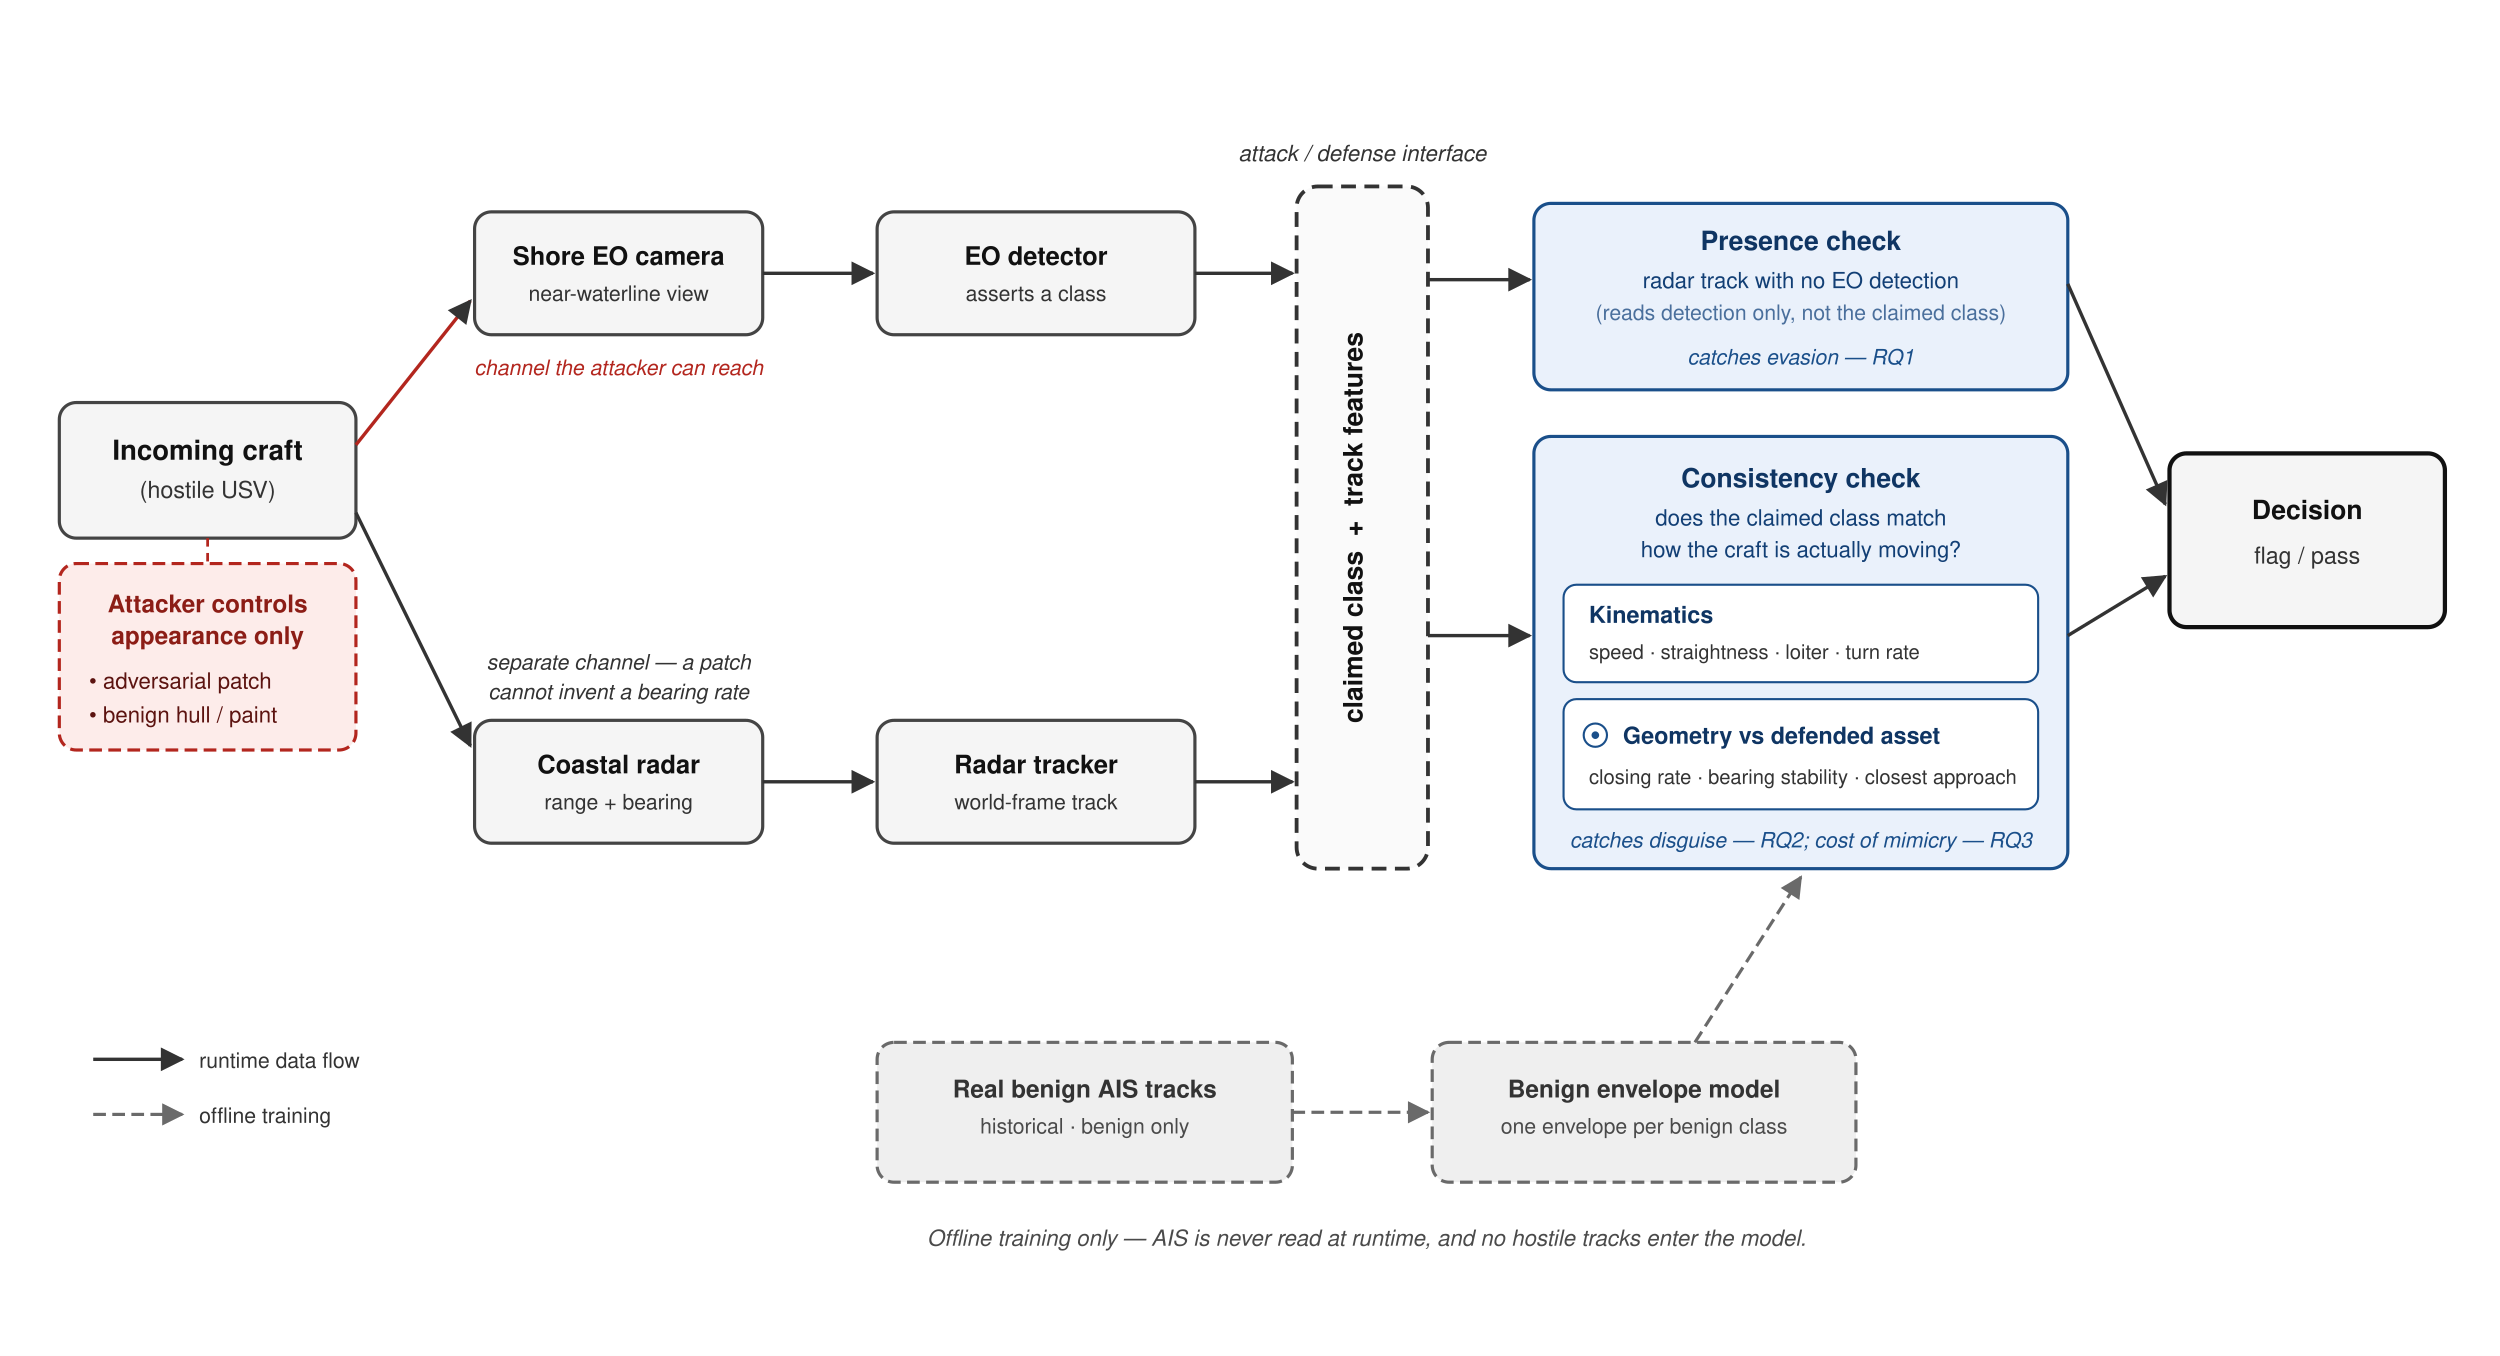
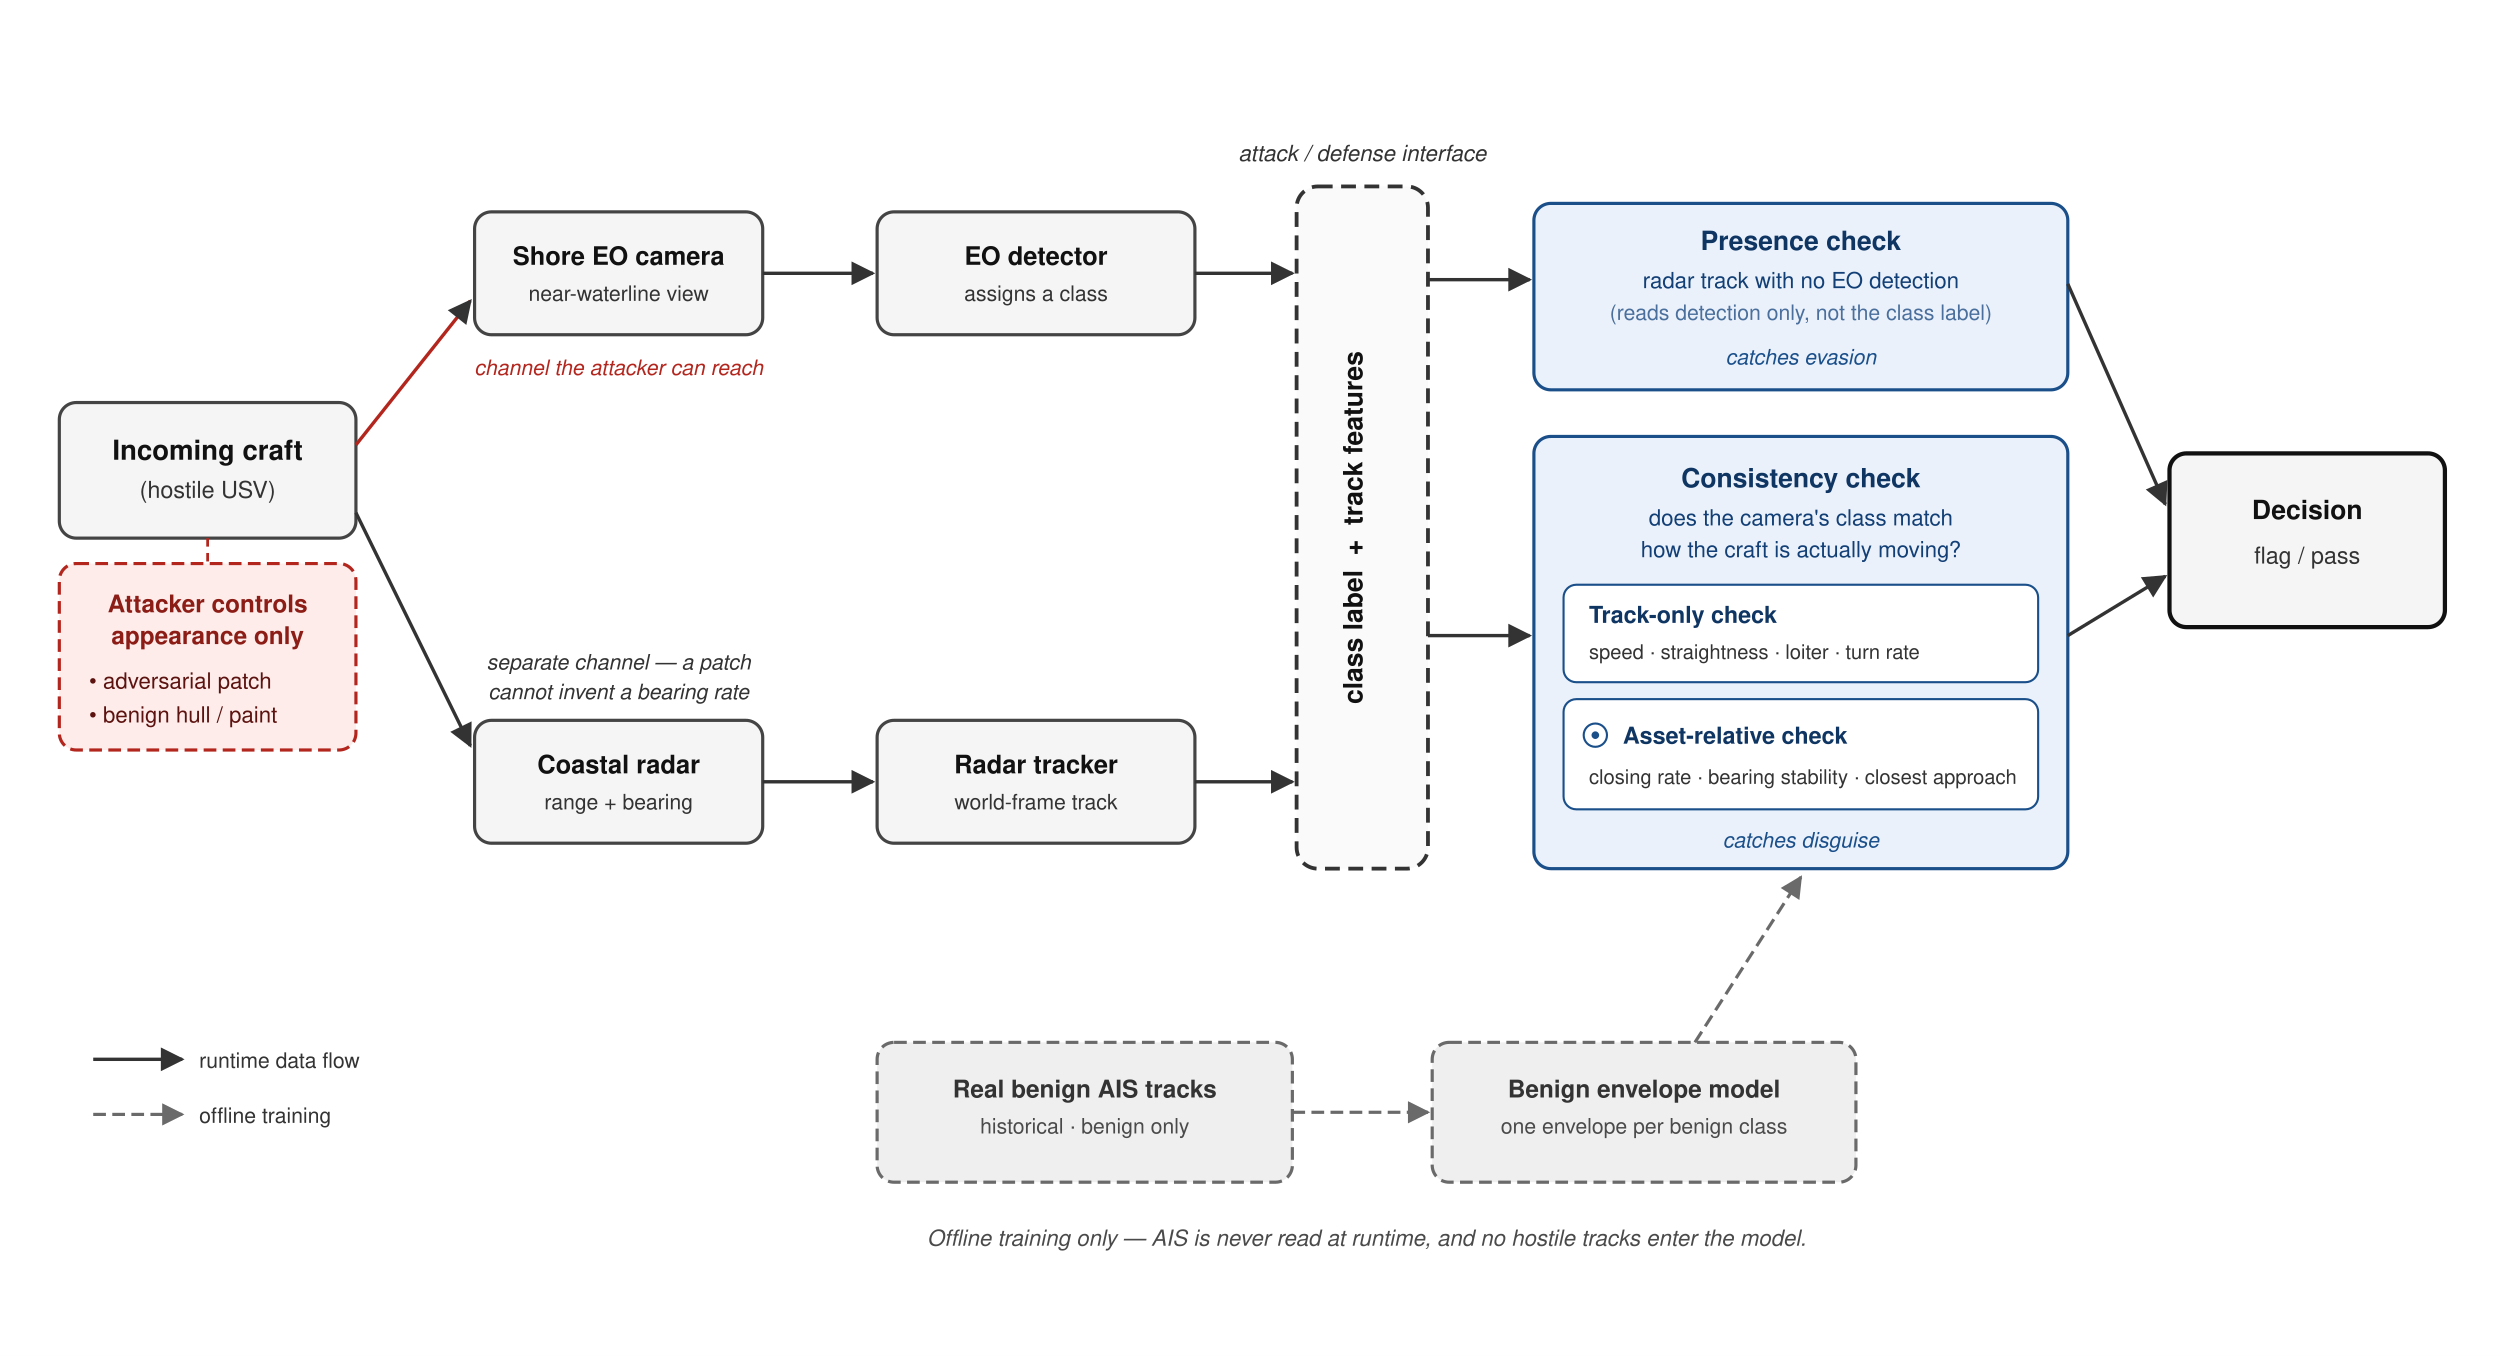
<svg xmlns="http://www.w3.org/2000/svg" viewBox="0 0 1180 640" width="1180" height="640" font-family="Helvetica, Arial, sans-serif" role="img" aria-label="Shore-based counter-USV attack and defense interface">
  <defs>
    <marker id="arrow" viewBox="0 0 10 10" refX="9" refY="5" markerWidth="7" markerHeight="7" orient="auto-start-reverse">
      <path d="M 0 0 L 10 5 L 0 10 z" fill="#333333" />
    </marker>
    <marker id="arrowOff" viewBox="0 0 10 10" refX="9" refY="5" markerWidth="7" markerHeight="7" orient="auto-start-reverse">
      <path d="M 0 0 L 10 5 L 0 10 z" fill="#6a6a6a" />
    </marker>
  </defs>
  <rect x="0" y="0" width="1180" height="640" fill="#ffffff" />
  <rect x="28" y="190" width="140" height="64" rx="8" fill="#f5f5f5" stroke="#444444" stroke-width="1.5" />
  <text x="98" y="217" text-anchor="middle" font-size="13" font-weight="bold" fill="#111111">Incoming craft</text>
  <text x="98" y="235" text-anchor="middle" font-size="11" fill="#333333">(hostile USV)</text>
  <line x1="98" y1="254" x2="98" y2="266" stroke="#b3261e" stroke-width="1.3" stroke-dasharray="4 3" />
  <rect x="28" y="266" width="140" height="88" rx="8" fill="#fdecea" stroke="#b3261e" stroke-width="1.5" stroke-dasharray="6 3" />
  <text x="98" y="289" text-anchor="middle" font-size="11.5" font-weight="bold" fill="#8c1d16">Attacker controls</text>
  <text x="98" y="304" text-anchor="middle" font-size="11.5" font-weight="bold" fill="#8c1d16">appearance only</text>
  <text x="42" y="325" font-size="10.5" fill="#5c1310">• adversarial patch</text>
  <text x="42" y="341" font-size="10.5" fill="#5c1310">• benign hull / paint</text>
  <line x1="168" y1="210" x2="222" y2="142" stroke="#b3261e" stroke-width="1.6" marker-end="url(#arrow)" />
  <line x1="168" y1="242" x2="222" y2="352" stroke="#333333" stroke-width="1.6" marker-end="url(#arrow)" />
  <rect x="224" y="100" width="136" height="58" rx="8" fill="#f5f5f5" stroke="#444444" stroke-width="1.5" />
  <text x="292" y="125" text-anchor="middle" font-size="12" font-weight="bold" fill="#111111">Shore EO camera</text>
  <text x="292" y="142" text-anchor="middle" font-size="10" fill="#333333">near-waterline view</text>
  <text x="292" y="177" text-anchor="middle" font-size="10" font-style="italic" fill="#b3261e">channel the attacker can reach</text>
  <text x="292" y="316" text-anchor="middle" font-size="10" font-style="italic" fill="#333333">separate channel — a patch</text>
  <text x="292" y="330" text-anchor="middle" font-size="10" font-style="italic" fill="#333333">cannot invent a bearing rate</text>
  <rect x="224" y="340" width="136" height="58" rx="8" fill="#f5f5f5" stroke="#444444" stroke-width="1.5" />
  <text x="292" y="365" text-anchor="middle" font-size="12" font-weight="bold" fill="#111111">Coastal radar</text>
  <text x="292" y="382" text-anchor="middle" font-size="10" fill="#333333">range + bearing</text>
  <line x1="360" y1="129" x2="412" y2="129" stroke="#333333" stroke-width="1.6" marker-end="url(#arrow)" />
  <line x1="360" y1="369" x2="412" y2="369" stroke="#333333" stroke-width="1.6" marker-end="url(#arrow)" />
  <rect x="414" y="100" width="150" height="58" rx="8" fill="#f5f5f5" stroke="#444444" stroke-width="1.5" />
  <text x="489" y="125" text-anchor="middle" font-size="12" font-weight="bold" fill="#111111">EO detector</text>
-   <text x="489" y="142" text-anchor="middle" font-size="10" fill="#333333">asserts a class</text>
+   <text x="489" y="142" text-anchor="middle" font-size="10" fill="#333333">assigns a class</text>
  <rect x="414" y="340" width="150" height="58" rx="8" fill="#f5f5f5" stroke="#444444" stroke-width="1.5" />
  <text x="489" y="365" text-anchor="middle" font-size="12" font-weight="bold" fill="#111111">Radar tracker</text>
  <text x="489" y="382" text-anchor="middle" font-size="10" fill="#333333">world-frame track</text>
  <line x1="564" y1="129" x2="610" y2="129" stroke="#333333" stroke-width="1.6" marker-end="url(#arrow)" />
  <line x1="564" y1="369" x2="610" y2="369" stroke="#333333" stroke-width="1.6" marker-end="url(#arrow)" />
  <text x="643" y="76" text-anchor="middle" font-size="10.5" font-style="italic" fill="#333333">attack / defense interface</text>
  <rect x="612" y="88" width="62" height="322" rx="10" fill="#fafafa" stroke="#333333" stroke-width="1.8" stroke-dasharray="7 4" />
-   <text x="643" y="249" text-anchor="middle" font-size="12.5" font-weight="bold" fill="#111111" transform="rotate(-90 643 249)">claimed class  +  track features</text>
+   <text x="643" y="249" text-anchor="middle" font-size="12.5" font-weight="bold" fill="#111111" transform="rotate(-90 643 249)">class label  +  track features</text>
  <line x1="674" y1="132" x2="722" y2="132" stroke="#333333" stroke-width="1.6" marker-end="url(#arrow)" />
  <line x1="674" y1="300" x2="722" y2="300" stroke="#333333" stroke-width="1.6" marker-end="url(#arrow)" />
  <rect x="724" y="96" width="252" height="88" rx="8" fill="#eaf1fb" stroke="#1a4f8a" stroke-width="1.5" />
  <text x="850" y="118" text-anchor="middle" font-size="12.5" font-weight="bold" fill="#0f3563">Presence check</text>
  <text x="850" y="136" text-anchor="middle" font-size="10.5" fill="#123f75">radar track with no EO detection</text>
-   <text x="850" y="151" text-anchor="middle" font-size="10" fill="#4a6f9c">(reads detection only, not the claimed class)</text>
-   <text x="850" y="172" text-anchor="middle" font-size="10" font-style="italic" fill="#1a4f8a">catches evasion — RQ1</text>
+   <text x="850" y="151" text-anchor="middle" font-size="10" fill="#4a6f9c">(reads detection only, not the class label)</text>
+   <text x="850" y="172" text-anchor="middle" font-size="10" font-style="italic" fill="#1a4f8a">catches evasion</text>
  <rect x="724" y="206" width="252" height="204" rx="8" fill="#eaf1fb" stroke="#1a4f8a" stroke-width="1.5" />
  <text x="850" y="230" text-anchor="middle" font-size="12.5" font-weight="bold" fill="#0f3563">Consistency check</text>
-   <text x="850" y="248" text-anchor="middle" font-size="10.5" fill="#123f75">does the claimed class match</text>
+   <text x="850" y="248" text-anchor="middle" font-size="10.5" fill="#123f75">does the camera's class match</text>
  <text x="850" y="263" text-anchor="middle" font-size="10.5" fill="#123f75">how the craft is actually moving?</text>
  <rect x="738" y="276" width="224" height="46" rx="6" fill="#ffffff" stroke="#1a4f8a" stroke-width="1" />
-   <text x="750" y="294" font-size="11" font-weight="bold" fill="#0f3563">Kinematics</text>
+   <text x="750" y="294" font-size="11" font-weight="bold" fill="#0f3563">Track-only check</text>
  <text x="750" y="311" font-size="9.5" fill="#333333">speed · straightness · loiter · turn rate</text>
  <rect x="738" y="330" width="224" height="52" rx="6" fill="#ffffff" stroke="#1a4f8a" stroke-width="1" />
  <circle cx="753" cy="347" r="5.5" fill="none" stroke="#1a4f8a" stroke-width="1" />
  <circle cx="753" cy="347" r="1.8" fill="#1a4f8a" />
-   <text x="766" y="351" font-size="11" font-weight="bold" fill="#0f3563">Geometry vs defended asset</text>
+   <text x="766" y="351" font-size="11" font-weight="bold" fill="#0f3563">Asset-relative check</text>
  <text x="750" y="370" font-size="9.5" fill="#333333">closing rate · bearing stability · closest approach</text>
-   <text x="850" y="400" text-anchor="middle" font-size="10" font-style="italic" fill="#1a4f8a">catches disguise — RQ2; cost of mimicry — RQ3</text>
+   <text x="850" y="400" text-anchor="middle" font-size="10" font-style="italic" fill="#1a4f8a">catches disguise</text>
  <line x1="976" y1="134" x2="1022" y2="238" stroke="#333333" stroke-width="1.6" marker-end="url(#arrow)" />
  <line x1="976" y1="300" x2="1022" y2="272" stroke="#333333" stroke-width="1.6" marker-end="url(#arrow)" />
  <rect x="1024" y="214" width="130" height="82" rx="8" fill="#f5f5f5" stroke="#111111" stroke-width="2" />
  <text x="1089" y="245" text-anchor="middle" font-size="12.5" font-weight="bold" fill="#111111">Decision</text>
  <text x="1089" y="266" text-anchor="middle" font-size="11" fill="#333333">flag / pass</text>
  <rect x="414" y="492" width="196" height="66" rx="8" fill="#efefef" stroke="#6a6a6a" stroke-width="1.5" stroke-dasharray="6 3" />
  <text x="512" y="518" text-anchor="middle" font-size="11.5" font-weight="bold" fill="#333333">Real benign AIS tracks</text>
  <text x="512" y="535" text-anchor="middle" font-size="10" fill="#4a4a4a">historical · benign only</text>
  <line x1="610" y1="525" x2="674" y2="525" stroke="#6a6a6a" stroke-width="1.5" stroke-dasharray="6 3" marker-end="url(#arrowOff)" />
  <rect x="676" y="492" width="200" height="66" rx="8" fill="#efefef" stroke="#6a6a6a" stroke-width="1.5" stroke-dasharray="6 3" />
  <text x="776" y="518" text-anchor="middle" font-size="11.5" font-weight="bold" fill="#333333">Benign envelope model</text>
  <text x="776" y="535" text-anchor="middle" font-size="10" fill="#4a4a4a">one envelope per benign class</text>
  <line x1="800" y1="492" x2="850" y2="414" stroke="#6a6a6a" stroke-width="1.5" stroke-dasharray="6 3" marker-end="url(#arrowOff)" />
  <text x="645" y="588" text-anchor="middle" font-size="10.5" font-style="italic" fill="#4a4a4a">Offline training only — AIS is never read at runtime, and no hostile tracks enter the model.</text>
  <line x1="44" y1="500" x2="86" y2="500" stroke="#333333" stroke-width="1.6" marker-end="url(#arrow)" />
  <text x="94" y="504" font-size="10" fill="#333333">runtime data flow</text>
  <line x1="44" y1="526" x2="86" y2="526" stroke="#6a6a6a" stroke-width="1.5" stroke-dasharray="6 3" marker-end="url(#arrowOff)" />
  <text x="94" y="530" font-size="10" fill="#333333">offline training</text>
</svg>
